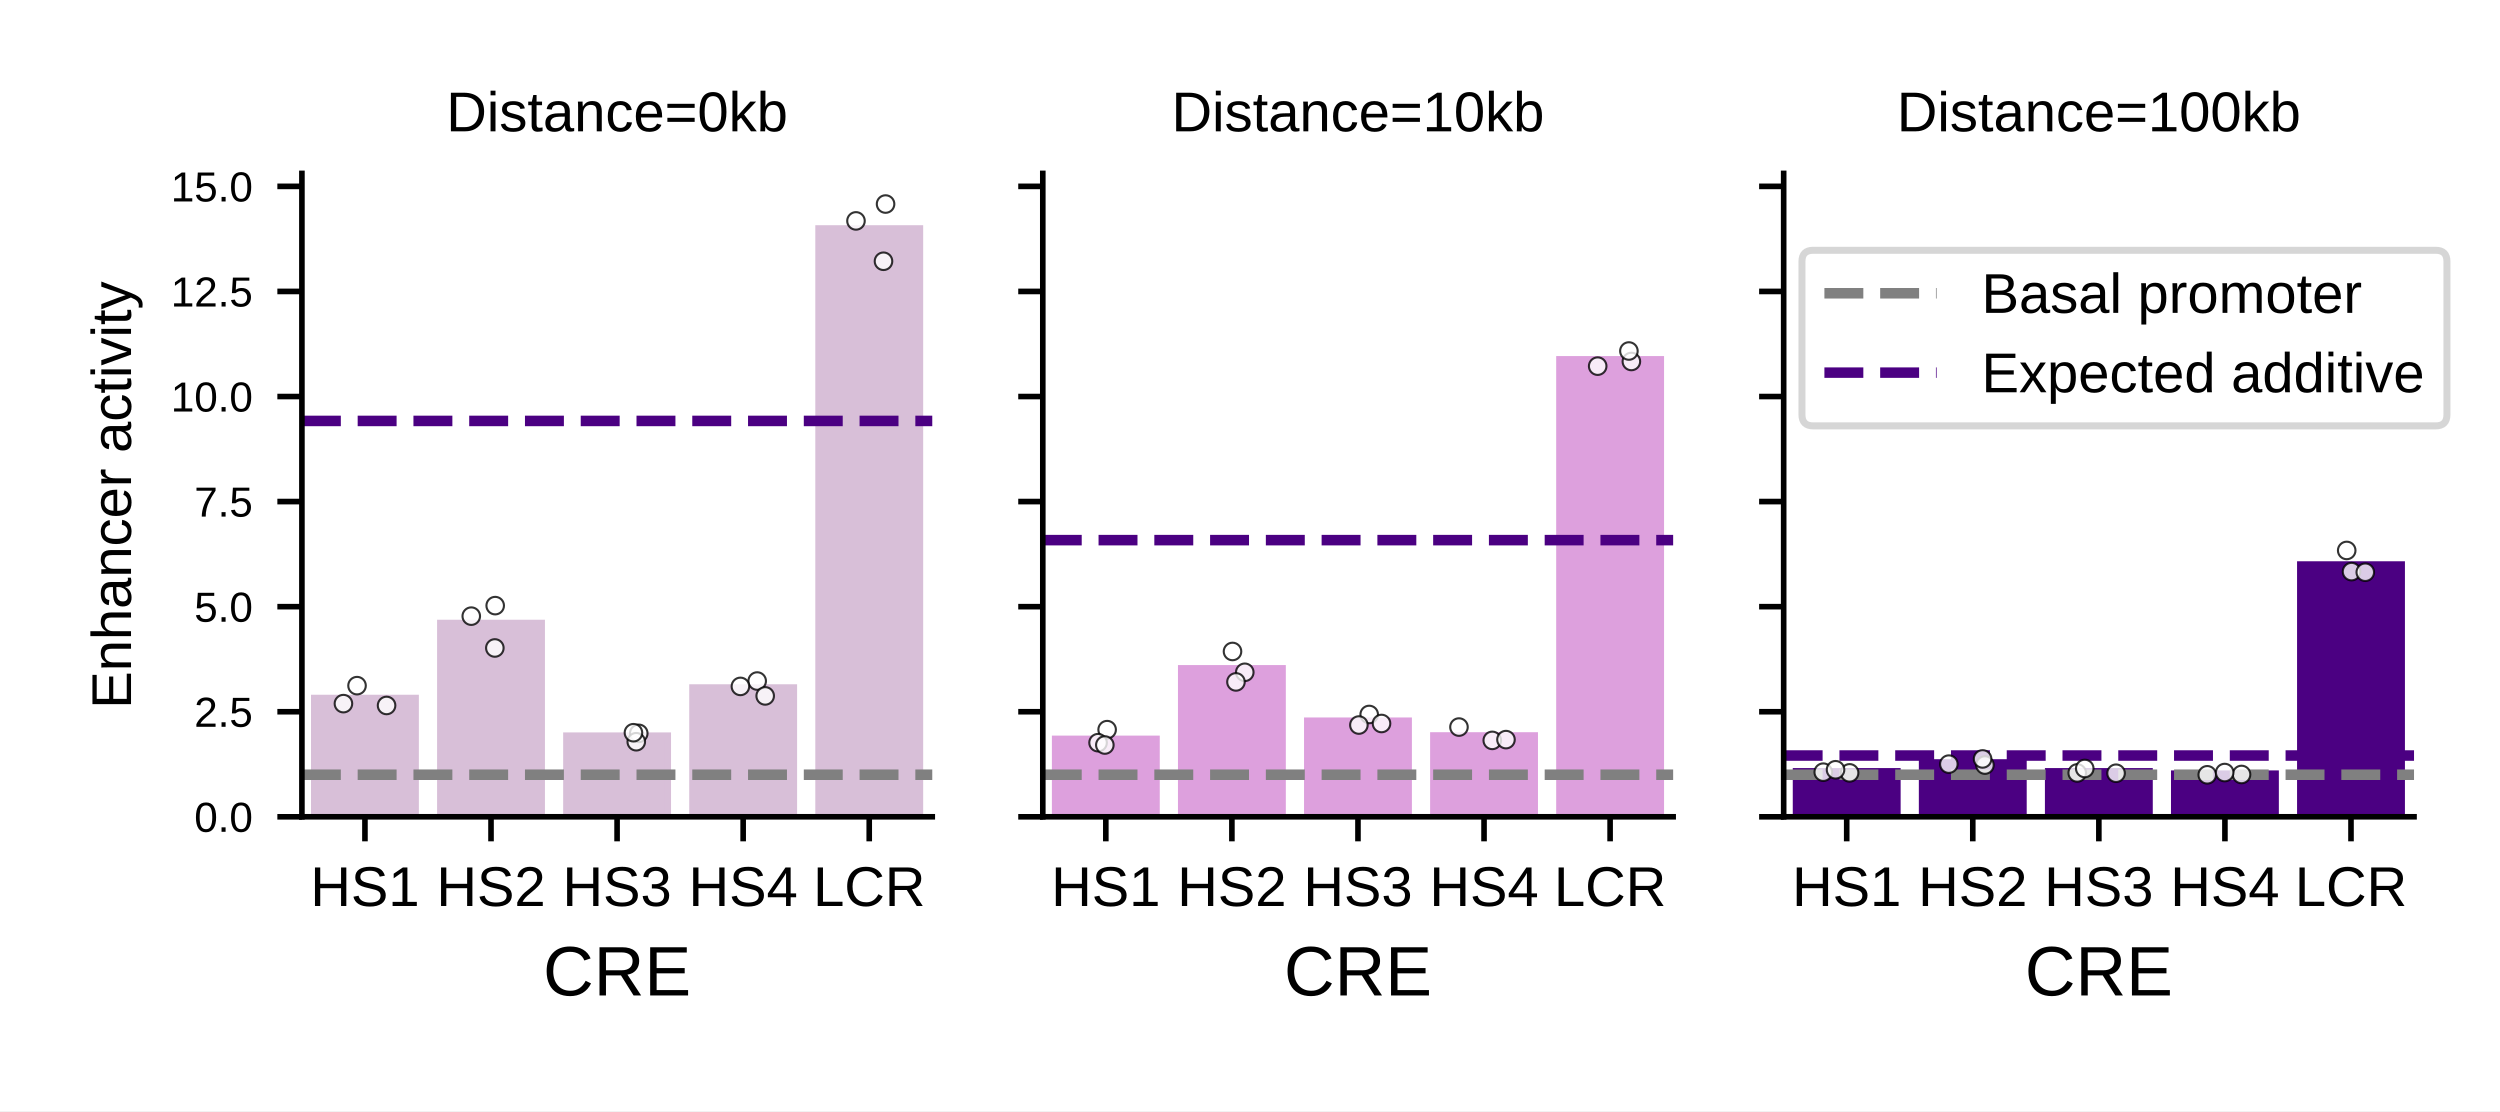
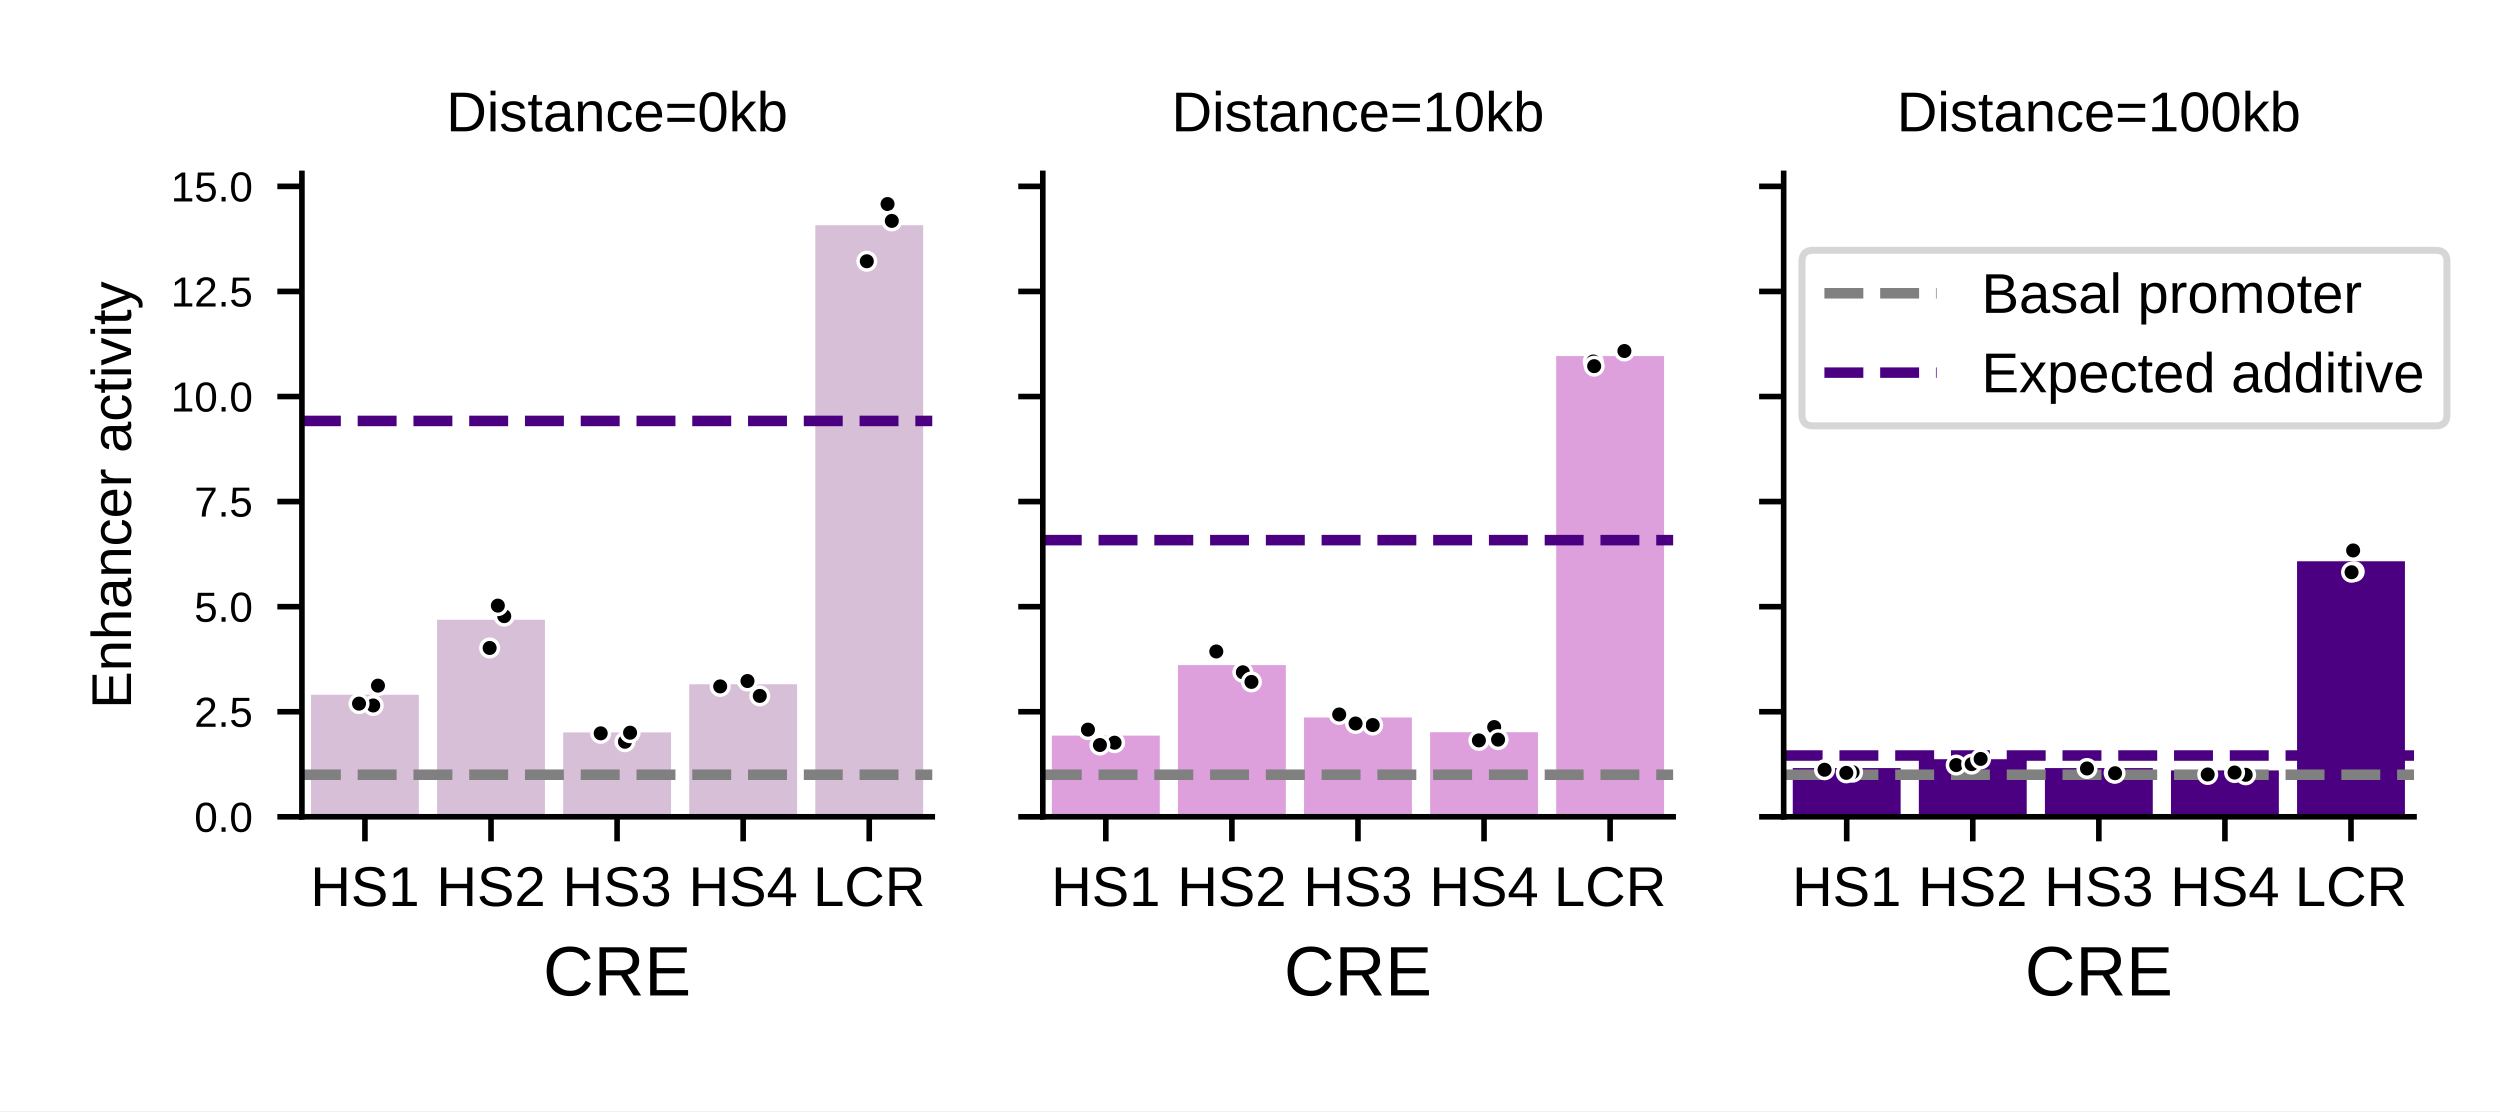
<svg xmlns="http://www.w3.org/2000/svg" xmlns:xlink="http://www.w3.org/1999/xlink" width="356.4pt" height="158.4pt" viewBox="0 0 356.4 158.4" version="1.1">
  <defs>
    <style type="text/css">*{stroke-linejoin: round; stroke-linecap: butt}</style>
  </defs>
  <g id="figure_1">
    <g id="patch_1">
      <path d="M 0 158.4  L 356.4 158.4  L 356.4 0  L 0 0  z " style="fill: #ffffff" />
    </g>
    <g id="axes_1">
      <g id="patch_2">
        <path d="M 43.04 116.44  L 132.904 116.44  L 132.904 24.72  L 43.04 24.72  z " style="fill: #ffffff" />
      </g>
      <g id="patch_3">
-         <path d="M 44.837 116.44  L 59.216 116.44  L 59.216 99.542  L 44.837 99.542  z " clip-path="url(#p8f8c827070)" style="fill: #d8bfd8; stroke: #d8bfd8; stroke-linejoin: miter" />
+         <path d="M 44.837 116.44  L 59.216 116.44  L 59.216 99.542  L 44.837 99.542  z " clip-path="url(#pd47a89d4c8)" style="fill: #d8bfd8; stroke: #d8bfd8; stroke-linejoin: miter" />
      </g>
      <g id="patch_4">
-         <path d="M 62.81 116.44  L 77.188 116.44  L 77.188 88.85  L 62.81 88.85  z " clip-path="url(#p8f8c827070)" style="fill: #d8bfd8; stroke: #d8bfd8; stroke-linejoin: miter" />
+         <path d="M 62.81 116.44  L 77.188 116.44  L 77.188 88.85  L 62.81 88.85  z " clip-path="url(#pd47a89d4c8)" style="fill: #d8bfd8; stroke: #d8bfd8; stroke-linejoin: miter" />
      </g>
      <g id="patch_5">
-         <path d="M 80.783 116.44  L 95.161 116.44  L 95.161 104.915  L 80.783 104.915  z " clip-path="url(#p8f8c827070)" style="fill: #d8bfd8; stroke: #d8bfd8; stroke-linejoin: miter" />
+         <path d="M 80.783 116.44  L 95.161 116.44  L 95.161 104.915  L 80.783 104.915  z " clip-path="url(#pd47a89d4c8)" style="fill: #d8bfd8; stroke: #d8bfd8; stroke-linejoin: miter" />
      </g>
      <g id="patch_6">
-         <path d="M 98.756 116.44  L 113.134 116.44  L 113.134 98.05  L 98.756 98.05  z " clip-path="url(#p8f8c827070)" style="fill: #d8bfd8; stroke: #d8bfd8; stroke-linejoin: miter" />
+         <path d="M 98.756 116.44  L 113.134 116.44  L 113.134 98.05  L 98.756 98.05  z " clip-path="url(#pd47a89d4c8)" style="fill: #d8bfd8; stroke: #d8bfd8; stroke-linejoin: miter" />
      </g>
      <g id="patch_7">
-         <path d="M 116.729 116.44  L 131.107 116.44  L 131.107 32.608  L 116.729 32.608  z " clip-path="url(#p8f8c827070)" style="fill: #d8bfd8; stroke: #d8bfd8; stroke-linejoin: miter" />
+         <path d="M 116.729 116.44  L 131.107 116.44  L 131.107 32.608  L 116.729 32.608  z " clip-path="url(#pd47a89d4c8)" style="fill: #d8bfd8; stroke: #d8bfd8; stroke-linejoin: miter" />
      </g>
      <g id="matplotlib.axis_1">
        <g id="xtick_1">
          <g id="line2d_1">
            <defs>
-               <path id="m6bc093f087" d="M 0 0  L 0 3.5  " style="stroke: #000000; stroke-width: 0.8" />
+               <path id="m03dbc79e2b" d="M 0 0  L 0 3.5  " style="stroke: #000000; stroke-width: 0.8" />
            </defs>
            <g>
-               <use xlink:href="#m6bc093f087" x="52.026" y="116.44" style="stroke: #000000; stroke-width: 0.8" />
+               <use xlink:href="#m03dbc79e2b" x="52.026" y="116.44" style="stroke: #000000; stroke-width: 0.8" />
            </g>
          </g>
          <g id="text_1">
            <text style="font: 8px 'Arial', sans-serif; text-anchor: middle" x="52.026" y="129.166" transform="rotate(-0 52.02642 129.1662)">HS1</text>
          </g>
        </g>
        <g id="xtick_2">
          <g id="line2d_2">
            <g>
-               <use xlink:href="#m6bc093f087" x="69.999" y="116.44" style="stroke: #000000; stroke-width: 0.8" />
+               <use xlink:href="#m03dbc79e2b" x="69.999" y="116.44" style="stroke: #000000; stroke-width: 0.8" />
            </g>
          </g>
          <g id="text_2">
            <text style="font: 8px 'Arial', sans-serif; text-anchor: middle" x="69.999" y="129.166" transform="rotate(-0 69.99925 129.1662)">HS2</text>
          </g>
        </g>
        <g id="xtick_3">
          <g id="line2d_3">
            <g>
-               <use xlink:href="#m6bc093f087" x="87.972" y="116.44" style="stroke: #000000; stroke-width: 0.8" />
+               <use xlink:href="#m03dbc79e2b" x="87.972" y="116.44" style="stroke: #000000; stroke-width: 0.8" />
            </g>
          </g>
          <g id="text_3">
            <text style="font: 8px 'Arial', sans-serif; text-anchor: middle" x="87.972" y="129.166" transform="rotate(-0 87.97208 129.1662)">HS3</text>
          </g>
        </g>
        <g id="xtick_4">
          <g id="line2d_4">
            <g>
-               <use xlink:href="#m6bc093f087" x="105.945" y="116.44" style="stroke: #000000; stroke-width: 0.8" />
+               <use xlink:href="#m03dbc79e2b" x="105.945" y="116.44" style="stroke: #000000; stroke-width: 0.8" />
            </g>
          </g>
          <g id="text_4">
            <text style="font: 8px 'Arial', sans-serif; text-anchor: middle" x="105.945" y="129.166" transform="rotate(-0 105.9449 129.1662)">HS4</text>
          </g>
        </g>
        <g id="xtick_5">
          <g id="line2d_5">
            <g>
-               <use xlink:href="#m6bc093f087" x="123.918" y="116.44" style="stroke: #000000; stroke-width: 0.8" />
+               <use xlink:href="#m03dbc79e2b" x="123.918" y="116.44" style="stroke: #000000; stroke-width: 0.8" />
            </g>
          </g>
          <g id="text_5">
            <text style="font: 8px 'Arial', sans-serif; text-anchor: middle" x="123.918" y="129.166" transform="rotate(-0 123.9177 129.1662)">LCR</text>
          </g>
        </g>
        <g id="text_6">
          <text style="font: 10px 'Arial', sans-serif; text-anchor: middle" x="87.972" y="141.914" transform="rotate(-0 87.97208 141.9141)">CRE</text>
        </g>
      </g>
      <g id="matplotlib.axis_2">
        <g id="ytick_1">
          <g id="line2d_6">
            <defs>
-               <path id="m5b0b50478b" d="M 0 0  L -3.5 0  " style="stroke: #000000; stroke-width: 0.8" />
+               <path id="m2a49f7c585" d="M 0 0  L -3.5 0  " style="stroke: #000000; stroke-width: 0.8" />
            </defs>
            <g>
-               <use xlink:href="#m5b0b50478b" x="43.04" y="116.44" style="stroke: #000000; stroke-width: 0.8" />
+               <use xlink:href="#m2a49f7c585" x="43.04" y="116.44" style="stroke: #000000; stroke-width: 0.8" />
            </g>
          </g>
          <g id="text_7">
            <text style="font: 6px 'Arial', sans-serif; text-anchor: end" x="36.04" y="118.587" transform="rotate(-0 36.04 118.5873)">0.0</text>
          </g>
        </g>
        <g id="ytick_2">
          <g id="line2d_7">
            <g>
-               <use xlink:href="#m5b0b50478b" x="43.04" y="101.461" style="stroke: #000000; stroke-width: 0.8" />
+               <use xlink:href="#m2a49f7c585" x="43.04" y="101.461" style="stroke: #000000; stroke-width: 0.8" />
            </g>
          </g>
          <g id="text_8">
            <text style="font: 6px 'Arial', sans-serif; text-anchor: end" x="36.04" y="103.609" transform="rotate(-0 36.04 103.6088)">2.5</text>
          </g>
        </g>
        <g id="ytick_3">
          <g id="line2d_8">
            <g>
-               <use xlink:href="#m5b0b50478b" x="43.04" y="86.483" style="stroke: #000000; stroke-width: 0.8" />
+               <use xlink:href="#m2a49f7c585" x="43.04" y="86.483" style="stroke: #000000; stroke-width: 0.8" />
            </g>
          </g>
          <g id="text_9">
            <text style="font: 6px 'Arial', sans-serif; text-anchor: end" x="36.04" y="88.63" transform="rotate(-0 36.04 88.63022)">5.0</text>
          </g>
        </g>
        <g id="ytick_4">
          <g id="line2d_9">
            <g>
-               <use xlink:href="#m5b0b50478b" x="43.04" y="71.504" style="stroke: #000000; stroke-width: 0.8" />
+               <use xlink:href="#m2a49f7c585" x="43.04" y="71.504" style="stroke: #000000; stroke-width: 0.8" />
            </g>
          </g>
          <g id="text_10">
            <text style="font: 6px 'Arial', sans-serif; text-anchor: end" x="36.04" y="73.652" transform="rotate(-0 36.04 73.65166)">7.5</text>
          </g>
        </g>
        <g id="ytick_5">
          <g id="line2d_10">
            <g>
-               <use xlink:href="#m5b0b50478b" x="43.04" y="56.526" style="stroke: #000000; stroke-width: 0.8" />
+               <use xlink:href="#m2a49f7c585" x="43.04" y="56.526" style="stroke: #000000; stroke-width: 0.8" />
            </g>
          </g>
          <g id="text_11">
            <text style="font: 6px 'Arial', sans-serif; text-anchor: end" x="36.04" y="58.673" transform="rotate(-0 36.04 58.6731)">10.0</text>
          </g>
        </g>
        <g id="ytick_6">
          <g id="line2d_11">
            <g>
-               <use xlink:href="#m5b0b50478b" x="43.04" y="41.547" style="stroke: #000000; stroke-width: 0.8" />
+               <use xlink:href="#m2a49f7c585" x="43.04" y="41.547" style="stroke: #000000; stroke-width: 0.8" />
            </g>
          </g>
          <g id="text_12">
            <text style="font: 6px 'Arial', sans-serif; text-anchor: end" x="36.04" y="43.695" transform="rotate(-0 36.04 43.69454)">12.5</text>
          </g>
        </g>
        <g id="ytick_7">
          <g id="line2d_12">
            <g>
-               <use xlink:href="#m5b0b50478b" x="43.04" y="26.569" style="stroke: #000000; stroke-width: 0.8" />
+               <use xlink:href="#m2a49f7c585" x="43.04" y="26.569" style="stroke: #000000; stroke-width: 0.8" />
            </g>
          </g>
          <g id="text_13">
            <text style="font: 6px 'Arial', sans-serif; text-anchor: end" x="36.04" y="28.716" transform="rotate(-0 36.04 28.71598)">15.0</text>
          </g>
        </g>
        <g id="text_14">
          <text style="font: 8px 'Arial', sans-serif; text-anchor: middle" x="18.68" y="70.58" transform="rotate(-90 18.67969 70.58)">Enhancer activity</text>
        </g>
      </g>
      <g id="line2d_13">
-         <path d="M 43.04 110.449  L 132.904 110.449  " clip-path="url(#p8f8c827070)" style="fill: none; stroke-dasharray: 5.55,2.4; stroke-dashoffset: 0; stroke: #808080; stroke-width: 1.5" />
+         <path d="M 43.04 110.449  L 132.904 110.449  " clip-path="url(#pd47a89d4c8)" style="fill: none; stroke-dasharray: 5.55,2.4; stroke-dashoffset: 0; stroke: #808080; stroke-width: 1.5" />
      </g>
      <g id="line2d_14">
-         <path d="M 43.04 60.011  L 132.904 60.011  " clip-path="url(#p8f8c827070)" style="fill: none; stroke-dasharray: 5.55,2.4; stroke-dashoffset: 0; stroke: #4b0082; stroke-width: 1.5" />
+         <path d="M 43.04 60.011  L 132.904 60.011  " clip-path="url(#pd47a89d4c8)" style="fill: none; stroke-dasharray: 5.55,2.4; stroke-dashoffset: 0; stroke: #4b0082; stroke-width: 1.5" />
      </g>
      <g id="patch_8">
        <path d="M 43.04 116.44  L 43.04 24.72  " style="fill: none; stroke: #000000; stroke-width: 0.8; stroke-linejoin: miter; stroke-linecap: square" />
      </g>
      <g id="patch_9">
        <path d="M 43.04 116.44  L 132.904 116.44  " style="fill: none; stroke: #000000; stroke-width: 0.8; stroke-linejoin: miter; stroke-linecap: square" />
      </g>
      <g id="PathCollection_1">
        <defs>
-           <path id="m3e33acd21c" d="M 0 1.25  C 0.332 1.25 0.649 1.118 0.884 0.884  C 1.118 0.649 1.25 0.332 1.25 0  C 1.25 -0.332 1.118 -0.649 0.884 -0.884  C 0.649 -1.118 0.332 -1.25 0 -1.25  C -0.332 -1.25 -0.649 -1.118 -0.884 -0.884  C -1.118 -0.649 -1.25 -0.332 -1.25 0  C -1.25 0.332 -1.118 0.649 -0.884 0.884  C -0.649 1.118 -0.332 1.25 0 1.25  z " style="stroke: #000000; stroke-opacity: 0.8; stroke-width: 0.3" />
+           <path id="m495a9075fc" d="M 0 1.25  C 0.332 1.25 0.649 1.118 0.884 0.884  C 1.118 0.649 1.25 0.332 1.25 0  C 1.25 -0.332 1.118 -0.649 0.884 -0.884  C 0.649 -1.118 0.332 -1.25 0 -1.25  C -0.332 -1.25 -0.649 -1.118 -0.884 -0.884  C -1.118 -0.649 -1.25 -0.332 -1.25 0  C -1.25 0.332 -1.118 0.649 -0.884 0.884  C -0.649 1.118 -0.332 1.25 0 1.25  z " style="stroke: #ffffff; stroke-width: 0.5" />
        </defs>
-         <g clip-path="url(#p8f8c827070)">
-           <use xlink:href="#m3e33acd21c" x="50.899" y="97.746" style="fill: #ffffff; fill-opacity: 0.8; stroke: #000000; stroke-opacity: 0.8; stroke-width: 0.3" />
-           <use xlink:href="#m3e33acd21c" x="55.109" y="100.571" style="fill: #ffffff; fill-opacity: 0.8; stroke: #000000; stroke-opacity: 0.8; stroke-width: 0.3" />
-           <use xlink:href="#m3e33acd21c" x="48.959" y="100.309" style="fill: #ffffff; fill-opacity: 0.8; stroke: #000000; stroke-opacity: 0.8; stroke-width: 0.3" />
+         <g clip-path="url(#pd47a89d4c8)">
+           <use xlink:href="#m495a9075fc" x="53.884" y="97.746" style="stroke: #ffffff; stroke-width: 0.5" />
+           <use xlink:href="#m495a9075fc" x="53.206" y="100.571" style="stroke: #ffffff; stroke-width: 0.5" />
+           <use xlink:href="#m495a9075fc" x="51.184" y="100.309" style="stroke: #ffffff; stroke-width: 0.5" />
        </g>
      </g>
      <g id="PathCollection_2">
-         <g clip-path="url(#p8f8c827070)">
-           <use xlink:href="#m3e33acd21c" x="67.183" y="87.838" style="fill: #ffffff; fill-opacity: 0.8; stroke: #000000; stroke-opacity: 0.8; stroke-width: 0.3" />
-           <use xlink:href="#m3e33acd21c" x="70.545" y="92.375" style="fill: #ffffff; fill-opacity: 0.8; stroke: #000000; stroke-opacity: 0.8; stroke-width: 0.3" />
-           <use xlink:href="#m3e33acd21c" x="70.595" y="86.338" style="fill: #ffffff; fill-opacity: 0.8; stroke: #000000; stroke-opacity: 0.8; stroke-width: 0.3" />
+         <g clip-path="url(#pd47a89d4c8)">
+           <use xlink:href="#m495a9075fc" x="71.884" y="87.838" style="stroke: #ffffff; stroke-width: 0.5" />
+           <use xlink:href="#m495a9075fc" x="69.804" y="92.375" style="stroke: #ffffff; stroke-width: 0.5" />
+           <use xlink:href="#m495a9075fc" x="70.974" y="86.338" style="stroke: #ffffff; stroke-width: 0.5" />
        </g>
      </g>
      <g id="PathCollection_3">
-         <g clip-path="url(#p8f8c827070)">
-           <use xlink:href="#m3e33acd21c" x="91.062" y="104.546" style="fill: #ffffff; fill-opacity: 0.8; stroke: #000000; stroke-opacity: 0.8; stroke-width: 0.3" />
-           <use xlink:href="#m3e33acd21c" x="90.706" y="105.742" style="fill: #ffffff; fill-opacity: 0.8; stroke: #000000; stroke-opacity: 0.8; stroke-width: 0.3" />
-           <use xlink:href="#m3e33acd21c" x="90.304" y="104.456" style="fill: #ffffff; fill-opacity: 0.8; stroke: #000000; stroke-opacity: 0.8; stroke-width: 0.3" />
+         <g clip-path="url(#pd47a89d4c8)">
+           <use xlink:href="#m495a9075fc" x="85.637" y="104.546" style="stroke: #ffffff; stroke-width: 0.5" />
+           <use xlink:href="#m495a9075fc" x="89.093" y="105.742" style="stroke: #ffffff; stroke-width: 0.5" />
+           <use xlink:href="#m495a9075fc" x="89.824" y="104.456" style="stroke: #ffffff; stroke-width: 0.5" />
        </g>
      </g>
      <g id="PathCollection_4">
-         <g clip-path="url(#p8f8c827070)">
-           <use xlink:href="#m3e33acd21c" x="107.945" y="97.088" style="fill: #ffffff; fill-opacity: 0.8; stroke: #000000; stroke-opacity: 0.8; stroke-width: 0.3" />
-           <use xlink:href="#m3e33acd21c" x="109.085" y="99.209" style="fill: #ffffff; fill-opacity: 0.8; stroke: #000000; stroke-opacity: 0.8; stroke-width: 0.3" />
-           <use xlink:href="#m3e33acd21c" x="105.553" y="97.854" style="fill: #ffffff; fill-opacity: 0.8; stroke: #000000; stroke-opacity: 0.8; stroke-width: 0.3" />
+         <g clip-path="url(#pd47a89d4c8)">
+           <use xlink:href="#m495a9075fc" x="106.56" y="97.088" style="stroke: #ffffff; stroke-width: 0.5" />
+           <use xlink:href="#m495a9075fc" x="108.315" y="99.209" style="stroke: #ffffff; stroke-width: 0.5" />
+           <use xlink:href="#m495a9075fc" x="102.669" y="97.854" style="stroke: #ffffff; stroke-width: 0.5" />
        </g>
      </g>
      <g id="PathCollection_5">
-         <g clip-path="url(#p8f8c827070)">
-           <use xlink:href="#m3e33acd21c" x="126.246" y="29.088" style="fill: #ffffff; fill-opacity: 0.8; stroke: #000000; stroke-opacity: 0.8; stroke-width: 0.3" />
-           <use xlink:href="#m3e33acd21c" x="125.951" y="37.245" style="fill: #ffffff; fill-opacity: 0.8; stroke: #000000; stroke-opacity: 0.8; stroke-width: 0.3" />
-           <use xlink:href="#m3e33acd21c" x="122.028" y="31.492" style="fill: #ffffff; fill-opacity: 0.8; stroke: #000000; stroke-opacity: 0.8; stroke-width: 0.3" />
+         <g clip-path="url(#pd47a89d4c8)">
+           <use xlink:href="#m495a9075fc" x="126.529" y="29.088" style="stroke: #ffffff; stroke-width: 0.5" />
+           <use xlink:href="#m495a9075fc" x="123.572" y="37.245" style="stroke: #ffffff; stroke-width: 0.5" />
+           <use xlink:href="#m495a9075fc" x="127.135" y="31.492" style="stroke: #ffffff; stroke-width: 0.5" />
        </g>
      </g>
      <g id="text_15">
        <text style="font: 8px 'Arial', sans-serif; text-anchor: middle" x="87.972" y="18.72" transform="rotate(-0 87.97208 18.72)">Distance=0kb</text>
      </g>
    </g>
    <g id="axes_2">
      <g id="patch_10">
        <path d="M 148.66 116.44  L 238.524 116.44  L 238.524 24.72  L 148.66 24.72  z " style="fill: #ffffff" />
      </g>
      <g id="patch_11">
-         <path d="M 150.457 116.44  L 164.836 116.44  L 164.836 105.368  L 150.457 105.368  z " clip-path="url(#pa452110940)" style="fill: #dda0dd; stroke: #dda0dd; stroke-linejoin: miter" />
+         <path d="M 150.457 116.44  L 164.836 116.44  L 164.836 105.368  L 150.457 105.368  z " clip-path="url(#p3a09a1bbfd)" style="fill: #dda0dd; stroke: #dda0dd; stroke-linejoin: miter" />
      </g>
      <g id="patch_12">
-         <path d="M 168.43 116.44  L 182.808 116.44  L 182.808 95.31  L 168.43 95.31  z " clip-path="url(#pa452110940)" style="fill: #dda0dd; stroke: #dda0dd; stroke-linejoin: miter" />
+         <path d="M 168.43 116.44  L 182.808 116.44  L 182.808 95.31  L 168.43 95.31  z " clip-path="url(#p3a09a1bbfd)" style="fill: #dda0dd; stroke: #dda0dd; stroke-linejoin: miter" />
      </g>
      <g id="patch_13">
-         <path d="M 186.403 116.44  L 200.781 116.44  L 200.781 102.786  L 186.403 102.786  z " clip-path="url(#pa452110940)" style="fill: #dda0dd; stroke: #dda0dd; stroke-linejoin: miter" />
+         <path d="M 186.403 116.44  L 200.781 116.44  L 200.781 102.786  L 186.403 102.786  z " clip-path="url(#p3a09a1bbfd)" style="fill: #dda0dd; stroke: #dda0dd; stroke-linejoin: miter" />
      </g>
      <g id="patch_14">
-         <path d="M 204.376 116.44  L 218.754 116.44  L 218.754 104.88  L 204.376 104.88  z " clip-path="url(#pa452110940)" style="fill: #dda0dd; stroke: #dda0dd; stroke-linejoin: miter" />
+         <path d="M 204.376 116.44  L 218.754 116.44  L 218.754 104.88  L 204.376 104.88  z " clip-path="url(#p3a09a1bbfd)" style="fill: #dda0dd; stroke: #dda0dd; stroke-linejoin: miter" />
      </g>
      <g id="patch_15">
-         <path d="M 222.349 116.44  L 236.727 116.44  L 236.727 51.257  L 222.349 51.257  z " clip-path="url(#pa452110940)" style="fill: #dda0dd; stroke: #dda0dd; stroke-linejoin: miter" />
+         <path d="M 222.349 116.44  L 236.727 116.44  L 236.727 51.257  L 222.349 51.257  z " clip-path="url(#p3a09a1bbfd)" style="fill: #dda0dd; stroke: #dda0dd; stroke-linejoin: miter" />
      </g>
      <g id="matplotlib.axis_3">
        <g id="xtick_6">
          <g id="line2d_15">
            <g>
-               <use xlink:href="#m6bc093f087" x="157.646" y="116.44" style="stroke: #000000; stroke-width: 0.8" />
+               <use xlink:href="#m03dbc79e2b" x="157.646" y="116.44" style="stroke: #000000; stroke-width: 0.8" />
            </g>
          </g>
          <g id="text_16">
            <text style="font: 8px 'Arial', sans-serif; text-anchor: middle" x="157.646" y="129.166" transform="rotate(-0 157.6464 129.1662)">HS1</text>
          </g>
        </g>
        <g id="xtick_7">
          <g id="line2d_16">
            <g>
-               <use xlink:href="#m6bc093f087" x="175.619" y="116.44" style="stroke: #000000; stroke-width: 0.8" />
+               <use xlink:href="#m03dbc79e2b" x="175.619" y="116.44" style="stroke: #000000; stroke-width: 0.8" />
            </g>
          </g>
          <g id="text_17">
            <text style="font: 8px 'Arial', sans-serif; text-anchor: middle" x="175.619" y="129.166" transform="rotate(-0 175.6192 129.1662)">HS2</text>
          </g>
        </g>
        <g id="xtick_8">
          <g id="line2d_17">
            <g>
-               <use xlink:href="#m6bc093f087" x="193.592" y="116.44" style="stroke: #000000; stroke-width: 0.8" />
+               <use xlink:href="#m03dbc79e2b" x="193.592" y="116.44" style="stroke: #000000; stroke-width: 0.8" />
            </g>
          </g>
          <g id="text_18">
            <text style="font: 8px 'Arial', sans-serif; text-anchor: middle" x="193.592" y="129.166" transform="rotate(-0 193.5921 129.1662)">HS3</text>
          </g>
        </g>
        <g id="xtick_9">
          <g id="line2d_18">
            <g>
-               <use xlink:href="#m6bc093f087" x="211.565" y="116.44" style="stroke: #000000; stroke-width: 0.8" />
+               <use xlink:href="#m03dbc79e2b" x="211.565" y="116.44" style="stroke: #000000; stroke-width: 0.8" />
            </g>
          </g>
          <g id="text_19">
            <text style="font: 8px 'Arial', sans-serif; text-anchor: middle" x="211.565" y="129.166" transform="rotate(-0 211.5649 129.1662)">HS4</text>
          </g>
        </g>
        <g id="xtick_10">
          <g id="line2d_19">
            <g>
-               <use xlink:href="#m6bc093f087" x="229.538" y="116.44" style="stroke: #000000; stroke-width: 0.8" />
+               <use xlink:href="#m03dbc79e2b" x="229.538" y="116.44" style="stroke: #000000; stroke-width: 0.8" />
            </g>
          </g>
          <g id="text_20">
            <text style="font: 8px 'Arial', sans-serif; text-anchor: middle" x="229.538" y="129.166" transform="rotate(-0 229.5377 129.1662)">LCR</text>
          </g>
        </g>
        <g id="text_21">
          <text style="font: 10px 'Arial', sans-serif; text-anchor: middle" x="193.592" y="141.914" transform="rotate(-0 193.5921 141.9141)">CRE</text>
        </g>
      </g>
      <g id="matplotlib.axis_4">
        <g id="ytick_8">
          <g id="line2d_20">
            <g>
-               <use xlink:href="#m5b0b50478b" x="148.66" y="116.44" style="stroke: #000000; stroke-width: 0.8" />
+               <use xlink:href="#m2a49f7c585" x="148.66" y="116.44" style="stroke: #000000; stroke-width: 0.8" />
            </g>
          </g>
        </g>
        <g id="ytick_9">
          <g id="line2d_21">
            <g>
-               <use xlink:href="#m5b0b50478b" x="148.66" y="101.461" style="stroke: #000000; stroke-width: 0.8" />
+               <use xlink:href="#m2a49f7c585" x="148.66" y="101.461" style="stroke: #000000; stroke-width: 0.8" />
            </g>
          </g>
        </g>
        <g id="ytick_10">
          <g id="line2d_22">
            <g>
-               <use xlink:href="#m5b0b50478b" x="148.66" y="86.483" style="stroke: #000000; stroke-width: 0.8" />
+               <use xlink:href="#m2a49f7c585" x="148.66" y="86.483" style="stroke: #000000; stroke-width: 0.8" />
            </g>
          </g>
        </g>
        <g id="ytick_11">
          <g id="line2d_23">
            <g>
-               <use xlink:href="#m5b0b50478b" x="148.66" y="71.504" style="stroke: #000000; stroke-width: 0.8" />
+               <use xlink:href="#m2a49f7c585" x="148.66" y="71.504" style="stroke: #000000; stroke-width: 0.8" />
            </g>
          </g>
        </g>
        <g id="ytick_12">
          <g id="line2d_24">
            <g>
-               <use xlink:href="#m5b0b50478b" x="148.66" y="56.526" style="stroke: #000000; stroke-width: 0.8" />
+               <use xlink:href="#m2a49f7c585" x="148.66" y="56.526" style="stroke: #000000; stroke-width: 0.8" />
            </g>
          </g>
        </g>
        <g id="ytick_13">
          <g id="line2d_25">
            <g>
-               <use xlink:href="#m5b0b50478b" x="148.66" y="41.547" style="stroke: #000000; stroke-width: 0.8" />
+               <use xlink:href="#m2a49f7c585" x="148.66" y="41.547" style="stroke: #000000; stroke-width: 0.8" />
            </g>
          </g>
        </g>
        <g id="ytick_14">
          <g id="line2d_26">
            <g>
-               <use xlink:href="#m5b0b50478b" x="148.66" y="26.569" style="stroke: #000000; stroke-width: 0.8" />
+               <use xlink:href="#m2a49f7c585" x="148.66" y="26.569" style="stroke: #000000; stroke-width: 0.8" />
            </g>
          </g>
        </g>
      </g>
      <g id="line2d_27">
-         <path d="M 148.66 110.449  L 238.524 110.449  " clip-path="url(#pa452110940)" style="fill: none; stroke-dasharray: 5.55,2.4; stroke-dashoffset: 0; stroke: #808080; stroke-width: 1.5" />
+         <path d="M 148.66 110.449  L 238.524 110.449  " clip-path="url(#p3a09a1bbfd)" style="fill: none; stroke-dasharray: 5.55,2.4; stroke-dashoffset: 0; stroke: #808080; stroke-width: 1.5" />
      </g>
      <g id="line2d_28">
-         <path d="M 148.66 76.998  L 238.524 76.998  " clip-path="url(#pa452110940)" style="fill: none; stroke-dasharray: 5.55,2.4; stroke-dashoffset: 0; stroke: #4b0082; stroke-width: 1.5" />
+         <path d="M 148.66 76.998  L 238.524 76.998  " clip-path="url(#p3a09a1bbfd)" style="fill: none; stroke-dasharray: 5.55,2.4; stroke-dashoffset: 0; stroke: #4b0082; stroke-width: 1.5" />
      </g>
      <g id="patch_16">
        <path d="M 148.66 116.44  L 148.66 24.72  " style="fill: none; stroke: #000000; stroke-width: 0.8; stroke-linejoin: miter; stroke-linecap: square" />
      </g>
      <g id="patch_17">
        <path d="M 148.66 116.44  L 238.524 116.44  " style="fill: none; stroke: #000000; stroke-width: 0.8; stroke-linejoin: miter; stroke-linecap: square" />
      </g>
      <g id="PathCollection_6">
-         <g clip-path="url(#pa452110940)">
-           <use xlink:href="#m3e33acd21c" x="157.833" y="104.018" style="fill: #ffffff; fill-opacity: 0.8; stroke: #000000; stroke-opacity: 0.8; stroke-width: 0.3" />
-           <use xlink:href="#m3e33acd21c" x="156.539" y="105.878" style="fill: #ffffff; fill-opacity: 0.8; stroke: #000000; stroke-opacity: 0.8; stroke-width: 0.3" />
-           <use xlink:href="#m3e33acd21c" x="157.506" y="106.209" style="fill: #ffffff; fill-opacity: 0.8; stroke: #000000; stroke-opacity: 0.8; stroke-width: 0.3" />
+         <g clip-path="url(#p3a09a1bbfd)">
+           <use xlink:href="#m495a9075fc" x="155.1" y="104.018" style="stroke: #ffffff; stroke-width: 0.5" />
+           <use xlink:href="#m495a9075fc" x="158.892" y="105.878" style="stroke: #ffffff; stroke-width: 0.5" />
+           <use xlink:href="#m495a9075fc" x="156.805" y="106.209" style="stroke: #ffffff; stroke-width: 0.5" />
        </g>
      </g>
      <g id="PathCollection_7">
-         <g clip-path="url(#pa452110940)">
-           <use xlink:href="#m3e33acd21c" x="177.455" y="95.842" style="fill: #ffffff; fill-opacity: 0.8; stroke: #000000; stroke-opacity: 0.8; stroke-width: 0.3" />
-           <use xlink:href="#m3e33acd21c" x="176.199" y="97.214" style="fill: #ffffff; fill-opacity: 0.8; stroke: #000000; stroke-opacity: 0.8; stroke-width: 0.3" />
-           <use xlink:href="#m3e33acd21c" x="175.706" y="92.874" style="fill: #ffffff; fill-opacity: 0.8; stroke: #000000; stroke-opacity: 0.8; stroke-width: 0.3" />
+         <g clip-path="url(#p3a09a1bbfd)">
+           <use xlink:href="#m495a9075fc" x="177.182" y="95.842" style="stroke: #ffffff; stroke-width: 0.5" />
+           <use xlink:href="#m495a9075fc" x="178.406" y="97.214" style="stroke: #ffffff; stroke-width: 0.5" />
+           <use xlink:href="#m495a9075fc" x="173.395" y="92.874" style="stroke: #ffffff; stroke-width: 0.5" />
        </g>
      </g>
      <g id="PathCollection_8">
-         <g clip-path="url(#pa452110940)">
-           <use xlink:href="#m3e33acd21c" x="195.193" y="101.856" style="fill: #ffffff; fill-opacity: 0.8; stroke: #000000; stroke-opacity: 0.8; stroke-width: 0.3" />
-           <use xlink:href="#m3e33acd21c" x="193.723" y="103.361" style="fill: #ffffff; fill-opacity: 0.8; stroke: #000000; stroke-opacity: 0.8; stroke-width: 0.3" />
-           <use xlink:href="#m3e33acd21c" x="196.95" y="103.141" style="fill: #ffffff; fill-opacity: 0.8; stroke: #000000; stroke-opacity: 0.8; stroke-width: 0.3" />
+         <g clip-path="url(#p3a09a1bbfd)">
+           <use xlink:href="#m495a9075fc" x="190.916" y="101.856" style="stroke: #ffffff; stroke-width: 0.5" />
+           <use xlink:href="#m495a9075fc" x="195.694" y="103.361" style="stroke: #ffffff; stroke-width: 0.5" />
+           <use xlink:href="#m495a9075fc" x="193.251" y="103.141" style="stroke: #ffffff; stroke-width: 0.5" />
        </g>
      </g>
      <g id="PathCollection_9">
-         <g clip-path="url(#pa452110940)">
-           <use xlink:href="#m3e33acd21c" x="207.991" y="103.65" style="fill: #ffffff; fill-opacity: 0.8; stroke: #000000; stroke-opacity: 0.8; stroke-width: 0.3" />
-           <use xlink:href="#m3e33acd21c" x="212.737" y="105.55" style="fill: #ffffff; fill-opacity: 0.8; stroke: #000000; stroke-opacity: 0.8; stroke-width: 0.3" />
-           <use xlink:href="#m3e33acd21c" x="214.692" y="105.439" style="fill: #ffffff; fill-opacity: 0.8; stroke: #000000; stroke-opacity: 0.8; stroke-width: 0.3" />
+         <g clip-path="url(#p3a09a1bbfd)">
+           <use xlink:href="#m495a9075fc" x="213.009" y="103.65" style="stroke: #ffffff; stroke-width: 0.5" />
+           <use xlink:href="#m495a9075fc" x="210.832" y="105.55" style="stroke: #ffffff; stroke-width: 0.5" />
+           <use xlink:href="#m495a9075fc" x="213.567" y="105.439" style="stroke: #ffffff; stroke-width: 0.5" />
        </g>
      </g>
      <g id="PathCollection_10">
-         <g clip-path="url(#pa452110940)">
-           <use xlink:href="#m3e33acd21c" x="232.569" y="51.533" style="fill: #ffffff; fill-opacity: 0.8; stroke: #000000; stroke-opacity: 0.8; stroke-width: 0.3" />
-           <use xlink:href="#m3e33acd21c" x="227.766" y="52.198" style="fill: #ffffff; fill-opacity: 0.8; stroke: #000000; stroke-opacity: 0.8; stroke-width: 0.3" />
-           <use xlink:href="#m3e33acd21c" x="232.217" y="50.04" style="fill: #ffffff; fill-opacity: 0.8; stroke: #000000; stroke-opacity: 0.8; stroke-width: 0.3" />
+         <g clip-path="url(#p3a09a1bbfd)">
+           <use xlink:href="#m495a9075fc" x="227.136" y="51.533" style="stroke: #ffffff; stroke-width: 0.5" />
+           <use xlink:href="#m495a9075fc" x="227.265" y="52.198" style="stroke: #ffffff; stroke-width: 0.5" />
+           <use xlink:href="#m495a9075fc" x="231.573" y="50.04" style="stroke: #ffffff; stroke-width: 0.5" />
        </g>
      </g>
      <g id="text_22">
        <text style="font: 8px 'Arial', sans-serif; text-anchor: middle" x="193.592" y="18.72" transform="rotate(-0 193.5921 18.72)">Distance=10kb</text>
      </g>
    </g>
    <g id="axes_3">
      <g id="patch_18">
        <path d="M 254.28 116.44  L 344.144 116.44  L 344.144 24.72  L 254.28 24.72  z " style="fill: #ffffff" />
      </g>
      <g id="patch_19">
-         <path d="M 256.077 116.44  L 270.456 116.44  L 270.456 109.999  L 256.077 109.999  z " clip-path="url(#pf249a05a51)" style="fill: #4b0082; stroke: #4b0082; stroke-linejoin: miter" />
+         <path d="M 256.077 116.44  L 270.456 116.44  L 270.456 109.999  L 256.077 109.999  z " clip-path="url(#pb2d4b201a5)" style="fill: #4b0082; stroke: #4b0082; stroke-linejoin: miter" />
      </g>
      <g id="patch_20">
-         <path d="M 274.05 116.44  L 288.428 116.44  L 288.428 108.731  L 274.05 108.731  z " clip-path="url(#pf249a05a51)" style="fill: #4b0082; stroke: #4b0082; stroke-linejoin: miter" />
+         <path d="M 274.05 116.44  L 288.428 116.44  L 288.428 108.731  L 274.05 108.731  z " clip-path="url(#pb2d4b201a5)" style="fill: #4b0082; stroke: #4b0082; stroke-linejoin: miter" />
      </g>
      <g id="patch_21">
-         <path d="M 292.023 116.44  L 306.401 116.44  L 306.401 109.992  L 292.023 109.992  z " clip-path="url(#pf249a05a51)" style="fill: #4b0082; stroke: #4b0082; stroke-linejoin: miter" />
+         <path d="M 292.023 116.44  L 306.401 116.44  L 306.401 109.992  L 292.023 109.992  z " clip-path="url(#pb2d4b201a5)" style="fill: #4b0082; stroke: #4b0082; stroke-linejoin: miter" />
      </g>
      <g id="patch_22">
-         <path d="M 309.996 116.44  L 324.374 116.44  L 324.374 110.332  L 309.996 110.332  z " clip-path="url(#pf249a05a51)" style="fill: #4b0082; stroke: #4b0082; stroke-linejoin: miter" />
+         <path d="M 309.996 116.44  L 324.374 116.44  L 324.374 110.332  L 309.996 110.332  z " clip-path="url(#pb2d4b201a5)" style="fill: #4b0082; stroke: #4b0082; stroke-linejoin: miter" />
      </g>
      <g id="patch_23">
-         <path d="M 327.969 116.44  L 342.347 116.44  L 342.347 80.513  L 327.969 80.513  z " clip-path="url(#pf249a05a51)" style="fill: #4b0082; stroke: #4b0082; stroke-linejoin: miter" />
+         <path d="M 327.969 116.44  L 342.347 116.44  L 342.347 80.513  L 327.969 80.513  z " clip-path="url(#pb2d4b201a5)" style="fill: #4b0082; stroke: #4b0082; stroke-linejoin: miter" />
      </g>
      <g id="matplotlib.axis_5">
        <g id="xtick_11">
          <g id="line2d_29">
            <g>
-               <use xlink:href="#m6bc093f087" x="263.266" y="116.44" style="stroke: #000000; stroke-width: 0.8" />
+               <use xlink:href="#m03dbc79e2b" x="263.266" y="116.44" style="stroke: #000000; stroke-width: 0.8" />
            </g>
          </g>
          <g id="text_23">
            <text style="font: 8px 'Arial', sans-serif; text-anchor: middle" x="263.266" y="129.166" transform="rotate(-0 263.2664 129.1662)">HS1</text>
          </g>
        </g>
        <g id="xtick_12">
          <g id="line2d_30">
            <g>
-               <use xlink:href="#m6bc093f087" x="281.239" y="116.44" style="stroke: #000000; stroke-width: 0.8" />
+               <use xlink:href="#m03dbc79e2b" x="281.239" y="116.44" style="stroke: #000000; stroke-width: 0.8" />
            </g>
          </g>
          <g id="text_24">
            <text style="font: 8px 'Arial', sans-serif; text-anchor: middle" x="281.239" y="129.166" transform="rotate(-0 281.2393 129.1662)">HS2</text>
          </g>
        </g>
        <g id="xtick_13">
          <g id="line2d_31">
            <g>
-               <use xlink:href="#m6bc093f087" x="299.212" y="116.44" style="stroke: #000000; stroke-width: 0.8" />
+               <use xlink:href="#m03dbc79e2b" x="299.212" y="116.44" style="stroke: #000000; stroke-width: 0.8" />
            </g>
          </g>
          <g id="text_25">
            <text style="font: 8px 'Arial', sans-serif; text-anchor: middle" x="299.212" y="129.166" transform="rotate(-0 299.2121 129.1662)">HS3</text>
          </g>
        </g>
        <g id="xtick_14">
          <g id="line2d_32">
            <g>
-               <use xlink:href="#m6bc093f087" x="317.185" y="116.44" style="stroke: #000000; stroke-width: 0.8" />
+               <use xlink:href="#m03dbc79e2b" x="317.185" y="116.44" style="stroke: #000000; stroke-width: 0.8" />
            </g>
          </g>
          <g id="text_26">
            <text style="font: 8px 'Arial', sans-serif; text-anchor: middle" x="317.185" y="129.166" transform="rotate(-0 317.1849 129.1662)">HS4</text>
          </g>
        </g>
        <g id="xtick_15">
          <g id="line2d_33">
            <g>
-               <use xlink:href="#m6bc093f087" x="335.158" y="116.44" style="stroke: #000000; stroke-width: 0.8" />
+               <use xlink:href="#m03dbc79e2b" x="335.158" y="116.44" style="stroke: #000000; stroke-width: 0.8" />
            </g>
          </g>
          <g id="text_27">
            <text style="font: 8px 'Arial', sans-serif; text-anchor: middle" x="335.158" y="129.166" transform="rotate(-0 335.1578 129.1662)">LCR</text>
          </g>
        </g>
        <g id="text_28">
          <text style="font: 10px 'Arial', sans-serif; text-anchor: middle" x="299.212" y="141.914" transform="rotate(-0 299.2121 141.9141)">CRE</text>
        </g>
      </g>
      <g id="matplotlib.axis_6">
        <g id="ytick_15">
          <g id="line2d_34">
            <g>
-               <use xlink:href="#m5b0b50478b" x="254.28" y="116.44" style="stroke: #000000; stroke-width: 0.8" />
+               <use xlink:href="#m2a49f7c585" x="254.28" y="116.44" style="stroke: #000000; stroke-width: 0.8" />
            </g>
          </g>
        </g>
        <g id="ytick_16">
          <g id="line2d_35">
            <g>
-               <use xlink:href="#m5b0b50478b" x="254.28" y="101.461" style="stroke: #000000; stroke-width: 0.8" />
+               <use xlink:href="#m2a49f7c585" x="254.28" y="101.461" style="stroke: #000000; stroke-width: 0.8" />
            </g>
          </g>
        </g>
        <g id="ytick_17">
          <g id="line2d_36">
            <g>
-               <use xlink:href="#m5b0b50478b" x="254.28" y="86.483" style="stroke: #000000; stroke-width: 0.8" />
+               <use xlink:href="#m2a49f7c585" x="254.28" y="86.483" style="stroke: #000000; stroke-width: 0.8" />
            </g>
          </g>
        </g>
        <g id="ytick_18">
          <g id="line2d_37">
            <g>
-               <use xlink:href="#m5b0b50478b" x="254.28" y="71.504" style="stroke: #000000; stroke-width: 0.8" />
+               <use xlink:href="#m2a49f7c585" x="254.28" y="71.504" style="stroke: #000000; stroke-width: 0.8" />
            </g>
          </g>
        </g>
        <g id="ytick_19">
          <g id="line2d_38">
            <g>
-               <use xlink:href="#m5b0b50478b" x="254.28" y="56.526" style="stroke: #000000; stroke-width: 0.8" />
+               <use xlink:href="#m2a49f7c585" x="254.28" y="56.526" style="stroke: #000000; stroke-width: 0.8" />
            </g>
          </g>
        </g>
        <g id="ytick_20">
          <g id="line2d_39">
            <g>
-               <use xlink:href="#m5b0b50478b" x="254.28" y="41.547" style="stroke: #000000; stroke-width: 0.8" />
+               <use xlink:href="#m2a49f7c585" x="254.28" y="41.547" style="stroke: #000000; stroke-width: 0.8" />
            </g>
          </g>
        </g>
        <g id="ytick_21">
          <g id="line2d_40">
            <g>
-               <use xlink:href="#m5b0b50478b" x="254.28" y="26.569" style="stroke: #000000; stroke-width: 0.8" />
+               <use xlink:href="#m2a49f7c585" x="254.28" y="26.569" style="stroke: #000000; stroke-width: 0.8" />
            </g>
          </g>
        </g>
      </g>
      <g id="line2d_41">
-         <path d="M 254.28 110.449  L 344.144 110.449  " clip-path="url(#pf249a05a51)" style="fill: none; stroke-dasharray: 5.55,2.4; stroke-dashoffset: 0; stroke: #808080; stroke-width: 1.5" />
+         <path d="M 254.28 110.449  L 344.144 110.449  " clip-path="url(#pb2d4b201a5)" style="fill: none; stroke-dasharray: 5.55,2.4; stroke-dashoffset: 0; stroke: #808080; stroke-width: 1.5" />
      </g>
      <g id="line2d_42">
-         <path d="M 254.28 107.709  L 344.144 107.709  " clip-path="url(#pf249a05a51)" style="fill: none; stroke-dasharray: 5.55,2.4; stroke-dashoffset: 0; stroke: #4b0082; stroke-width: 1.5" />
+         <path d="M 254.28 107.709  L 344.144 107.709  " clip-path="url(#pb2d4b201a5)" style="fill: none; stroke-dasharray: 5.55,2.4; stroke-dashoffset: 0; stroke: #4b0082; stroke-width: 1.5" />
      </g>
      <g id="patch_24">
        <path d="M 254.28 116.44  L 254.28 24.72  " style="fill: none; stroke: #000000; stroke-width: 0.8; stroke-linejoin: miter; stroke-linecap: square" />
      </g>
      <g id="patch_25">
        <path d="M 254.28 116.44  L 344.144 116.44  " style="fill: none; stroke: #000000; stroke-width: 0.8; stroke-linejoin: miter; stroke-linecap: square" />
      </g>
      <g id="PathCollection_11">
-         <g clip-path="url(#pf249a05a51)">
-           <use xlink:href="#m3e33acd21c" x="259.924" y="110.082" style="fill: #ffffff; fill-opacity: 0.8; stroke: #000000; stroke-opacity: 0.8; stroke-width: 0.3" />
-           <use xlink:href="#m3e33acd21c" x="263.679" y="110.179" style="fill: #ffffff; fill-opacity: 0.8; stroke: #000000; stroke-opacity: 0.8; stroke-width: 0.3" />
-           <use xlink:href="#m3e33acd21c" x="261.675" y="109.736" style="fill: #ffffff; fill-opacity: 0.8; stroke: #000000; stroke-opacity: 0.8; stroke-width: 0.3" />
+         <g clip-path="url(#pb2d4b201a5)">
+           <use xlink:href="#m495a9075fc" x="264.106" y="110.082" style="stroke: #ffffff; stroke-width: 0.5" />
+           <use xlink:href="#m495a9075fc" x="263.209" y="110.179" style="stroke: #ffffff; stroke-width: 0.5" />
+           <use xlink:href="#m495a9075fc" x="260.109" y="109.736" style="stroke: #ffffff; stroke-width: 0.5" />
        </g>
      </g>
      <g id="PathCollection_12">
-         <g clip-path="url(#pf249a05a51)">
-           <use xlink:href="#m3e33acd21c" x="282.973" y="109.067" style="fill: #ffffff; fill-opacity: 0.8; stroke: #000000; stroke-opacity: 0.8; stroke-width: 0.3" />
-           <use xlink:href="#m3e33acd21c" x="277.827" y="108.934" style="fill: #ffffff; fill-opacity: 0.8; stroke: #000000; stroke-opacity: 0.8; stroke-width: 0.3" />
-           <use xlink:href="#m3e33acd21c" x="282.639" y="108.192" style="fill: #ffffff; fill-opacity: 0.8; stroke: #000000; stroke-opacity: 0.8; stroke-width: 0.3" />
+         <g clip-path="url(#pb2d4b201a5)">
+           <use xlink:href="#m495a9075fc" x="278.878" y="109.067" style="stroke: #ffffff; stroke-width: 0.5" />
+           <use xlink:href="#m495a9075fc" x="281.082" y="108.934" style="stroke: #ffffff; stroke-width: 0.5" />
+           <use xlink:href="#m495a9075fc" x="282.358" y="108.192" style="stroke: #ffffff; stroke-width: 0.5" />
        </g>
      </g>
      <g id="PathCollection_13">
-         <g clip-path="url(#pf249a05a51)">
-           <use xlink:href="#m3e33acd21c" x="296.129" y="110.19" style="fill: #ffffff; fill-opacity: 0.8; stroke: #000000; stroke-opacity: 0.8; stroke-width: 0.3" />
-           <use xlink:href="#m3e33acd21c" x="301.666" y="110.232" style="fill: #ffffff; fill-opacity: 0.8; stroke: #000000; stroke-opacity: 0.8; stroke-width: 0.3" />
-           <use xlink:href="#m3e33acd21c" x="297.202" y="109.554" style="fill: #ffffff; fill-opacity: 0.8; stroke: #000000; stroke-opacity: 0.8; stroke-width: 0.3" />
+         <g clip-path="url(#pb2d4b201a5)">
+           <use xlink:href="#m495a9075fc" x="301.388" y="110.19" style="stroke: #ffffff; stroke-width: 0.5" />
+           <use xlink:href="#m495a9075fc" x="301.522" y="110.232" style="stroke: #ffffff; stroke-width: 0.5" />
+           <use xlink:href="#m495a9075fc" x="297.521" y="109.554" style="stroke: #ffffff; stroke-width: 0.5" />
        </g>
      </g>
      <g id="PathCollection_14">
-         <g clip-path="url(#pf249a05a51)">
-           <use xlink:href="#m3e33acd21c" x="319.553" y="110.409" style="fill: #ffffff; fill-opacity: 0.8; stroke: #000000; stroke-opacity: 0.8; stroke-width: 0.3" />
-           <use xlink:href="#m3e33acd21c" x="314.666" y="110.455" style="fill: #ffffff; fill-opacity: 0.8; stroke: #000000; stroke-opacity: 0.8; stroke-width: 0.3" />
-           <use xlink:href="#m3e33acd21c" x="317.151" y="110.134" style="fill: #ffffff; fill-opacity: 0.8; stroke: #000000; stroke-opacity: 0.8; stroke-width: 0.3" />
+         <g clip-path="url(#pb2d4b201a5)">
+           <use xlink:href="#m495a9075fc" x="314.733" y="110.409" style="stroke: #ffffff; stroke-width: 0.5" />
+           <use xlink:href="#m495a9075fc" x="320.141" y="110.455" style="stroke: #ffffff; stroke-width: 0.5" />
+           <use xlink:href="#m495a9075fc" x="318.56" y="110.134" style="stroke: #ffffff; stroke-width: 0.5" />
        </g>
      </g>
      <g id="PathCollection_15">
-         <g clip-path="url(#pf249a05a51)">
-           <use xlink:href="#m3e33acd21c" x="335.236" y="81.489" style="fill: #ffffff; fill-opacity: 0.8; stroke: #000000; stroke-opacity: 0.8; stroke-width: 0.3" />
-           <use xlink:href="#m3e33acd21c" x="337.194" y="81.578" style="fill: #ffffff; fill-opacity: 0.8; stroke: #000000; stroke-opacity: 0.8; stroke-width: 0.3" />
-           <use xlink:href="#m3e33acd21c" x="334.547" y="78.473" style="fill: #ffffff; fill-opacity: 0.8; stroke: #000000; stroke-opacity: 0.8; stroke-width: 0.3" />
+         <g clip-path="url(#pb2d4b201a5)">
+           <use xlink:href="#m495a9075fc" x="335.62" y="81.489" style="stroke: #ffffff; stroke-width: 0.5" />
+           <use xlink:href="#m495a9075fc" x="335.238" y="81.578" style="stroke: #ffffff; stroke-width: 0.5" />
+           <use xlink:href="#m495a9075fc" x="335.464" y="78.473" style="stroke: #ffffff; stroke-width: 0.5" />
        </g>
      </g>
      <g id="text_29">
        <text style="font: 8px 'Arial', sans-serif; text-anchor: middle" x="299.212" y="18.72" transform="rotate(-0 299.2121 18.72)">Distance=100kb</text>
      </g>
    </g>
    <g id="legend_1">
      <g id="patch_26">
        <path d="M 258.487 60.712  L 347.236 60.712  Q 348.836 60.712 348.836 59.112  L 348.836 37.28  Q 348.836 35.68 347.236 35.68  L 258.487 35.68  Q 256.887 35.68 256.887 37.28  L 256.887 59.112  Q 256.887 60.712 258.487 60.712  z " style="fill: #ffffff; opacity: 0.8; stroke: #cccccc; stroke-linejoin: miter" />
      </g>
      <g id="line2d_43">
        <path d="M 260.087 41.806  L 268.087 41.806  L 276.087 41.806  " style="fill: none; stroke-dasharray: 5.55,2.4; stroke-dashoffset: 0; stroke: #808080; stroke-width: 1.5" />
      </g>
      <g id="text_30">
        <text style="font: 8px 'Arial', sans-serif; text-anchor: start" x="282.487" y="44.606" transform="rotate(-0 282.4873 44.60625)">Basal promoter</text>
      </g>
      <g id="line2d_44">
        <path d="M 260.087 53.123  L 268.087 53.123  L 276.087 53.123  " style="fill: none; stroke-dasharray: 5.55,2.4; stroke-dashoffset: 0; stroke: #4b0082; stroke-width: 1.5" />
      </g>
      <g id="text_31">
        <text style="font: 8px 'Arial', sans-serif; text-anchor: start" x="282.487" y="55.922" transform="rotate(-0 282.4873 55.9225)">Expected additive</text>
      </g>
    </g>
  </g>
  <defs>
-     <clipPath id="p8f8c827070">
+     <clipPath id="pd47a89d4c8">
      <rect x="43.04" y="24.72" width="89.864" height="91.72" />
    </clipPath>
-     <clipPath id="pa452110940">
+     <clipPath id="p3a09a1bbfd">
      <rect x="148.66" y="24.72" width="89.864" height="91.72" />
    </clipPath>
-     <clipPath id="pf249a05a51">
+     <clipPath id="pb2d4b201a5">
      <rect x="254.28" y="24.72" width="89.864" height="91.72" />
    </clipPath>
  </defs>
</svg>
